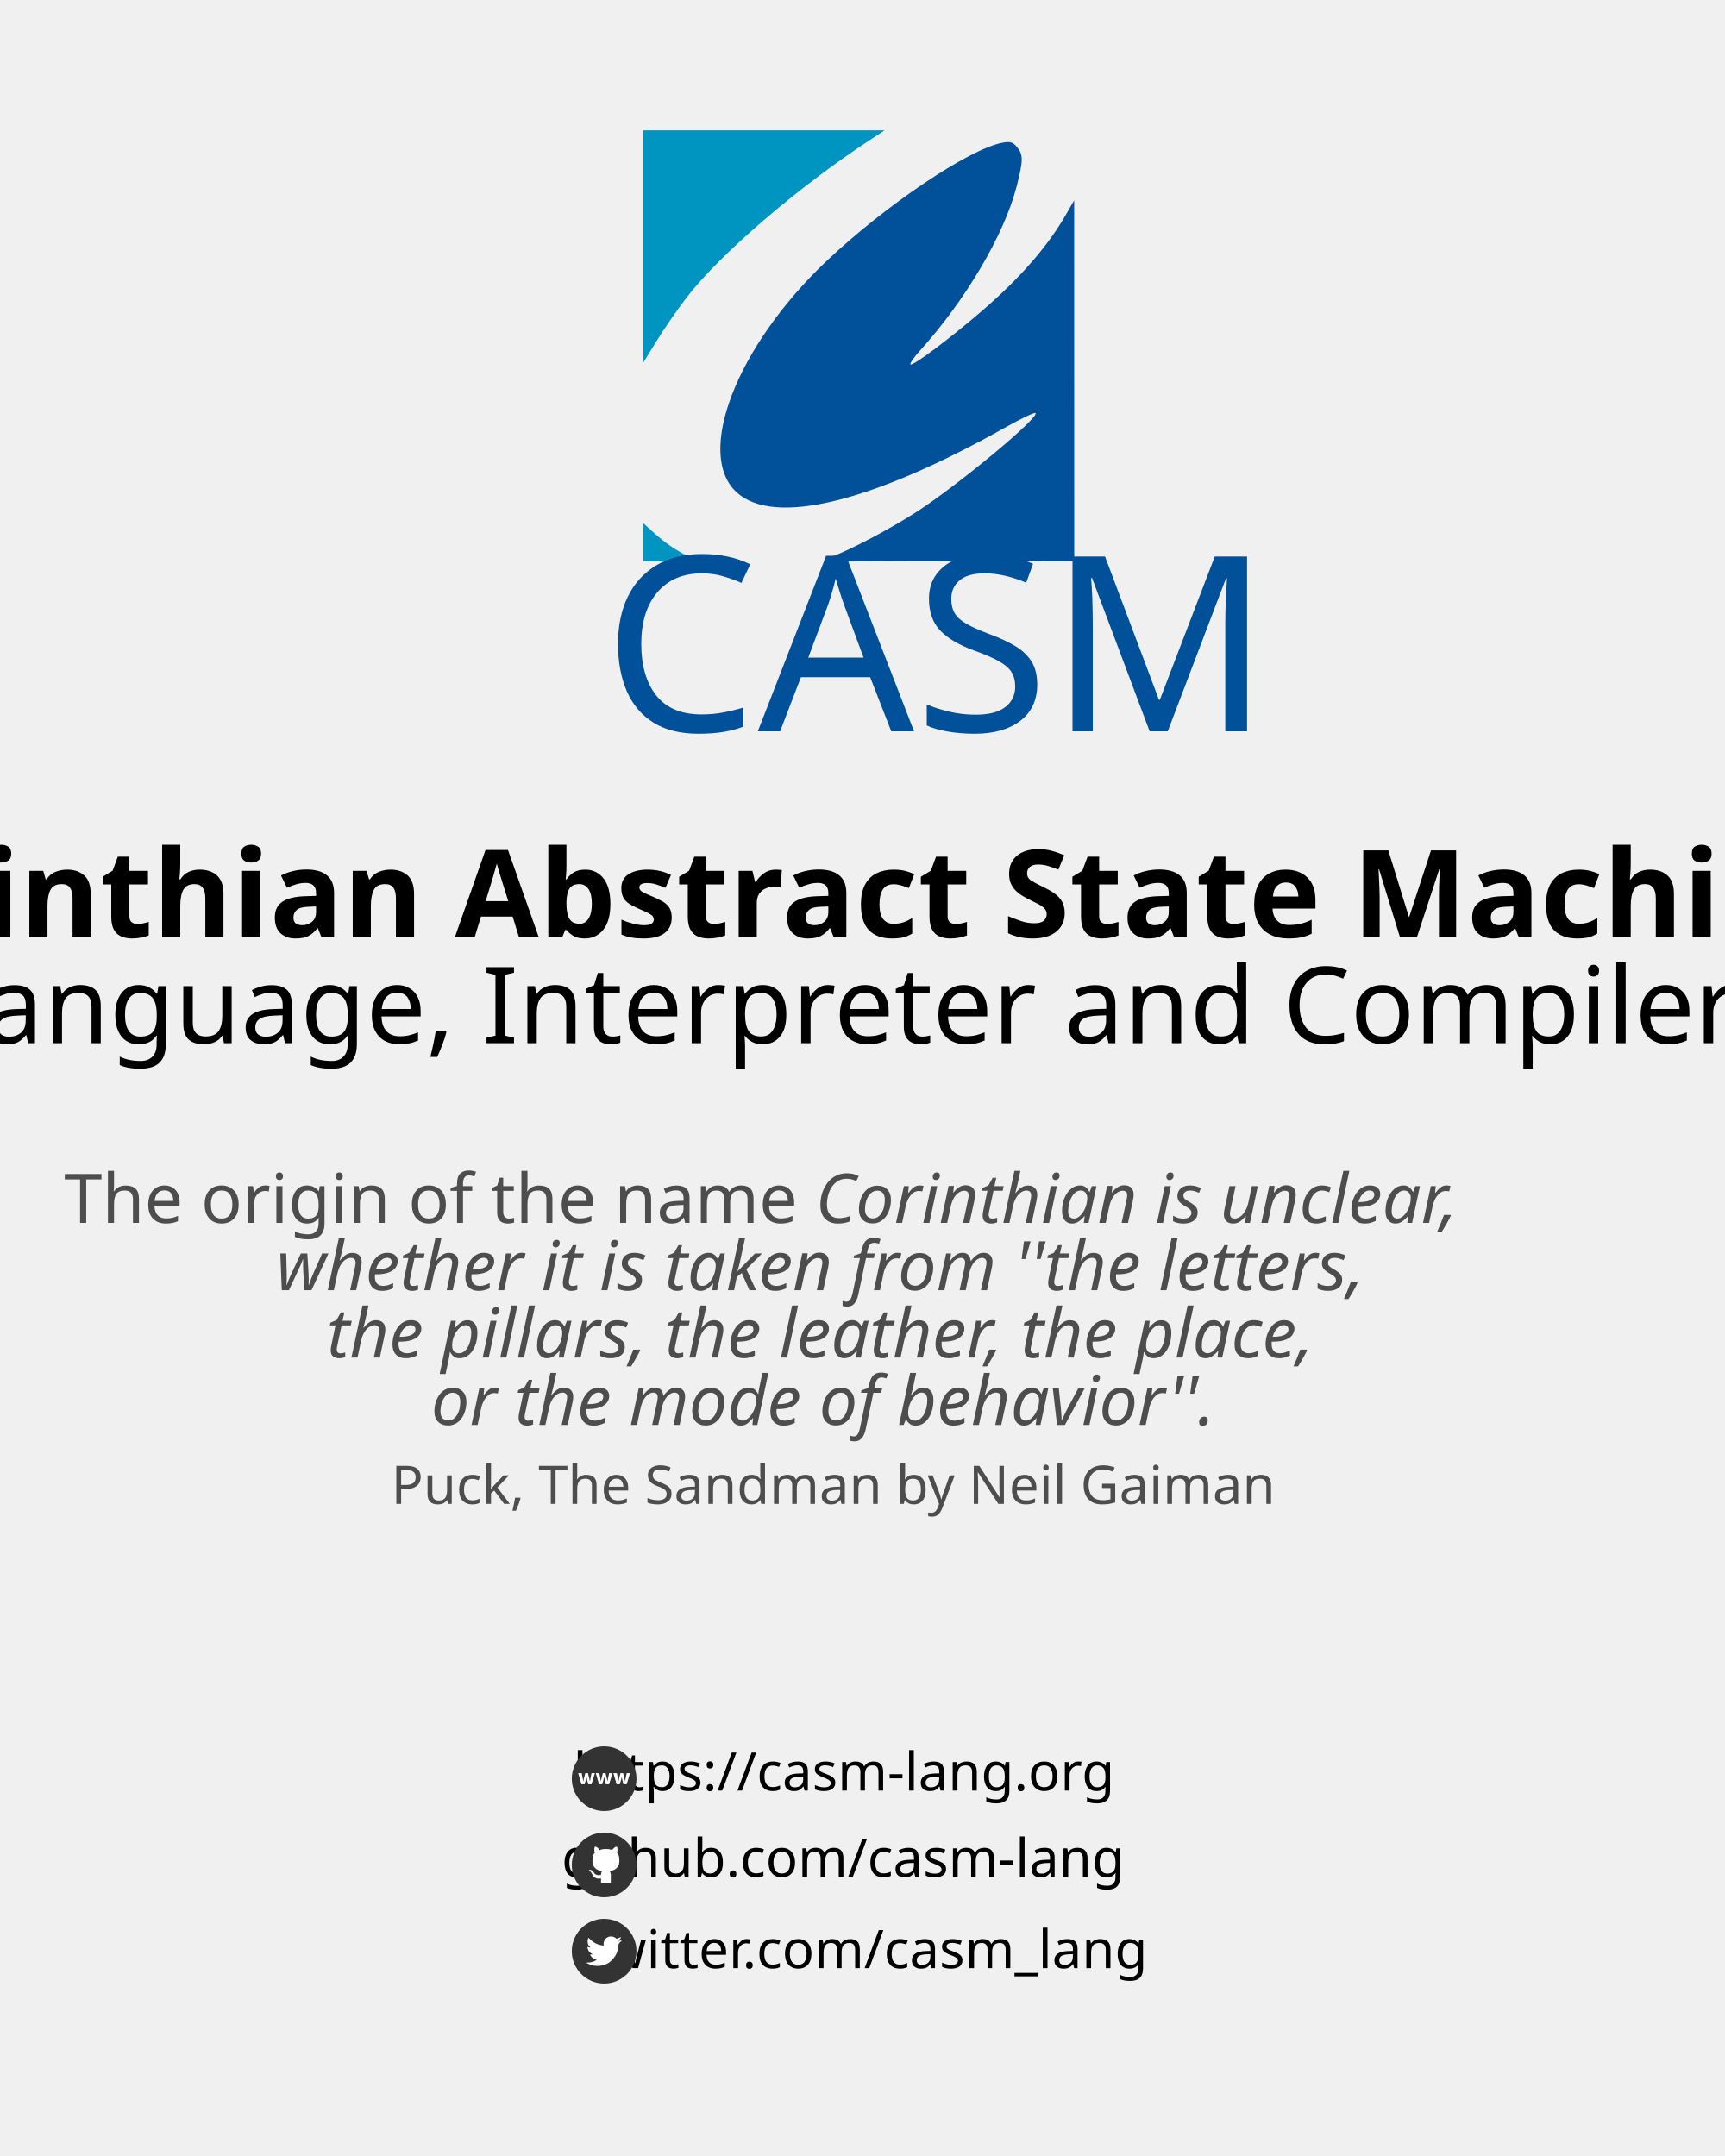
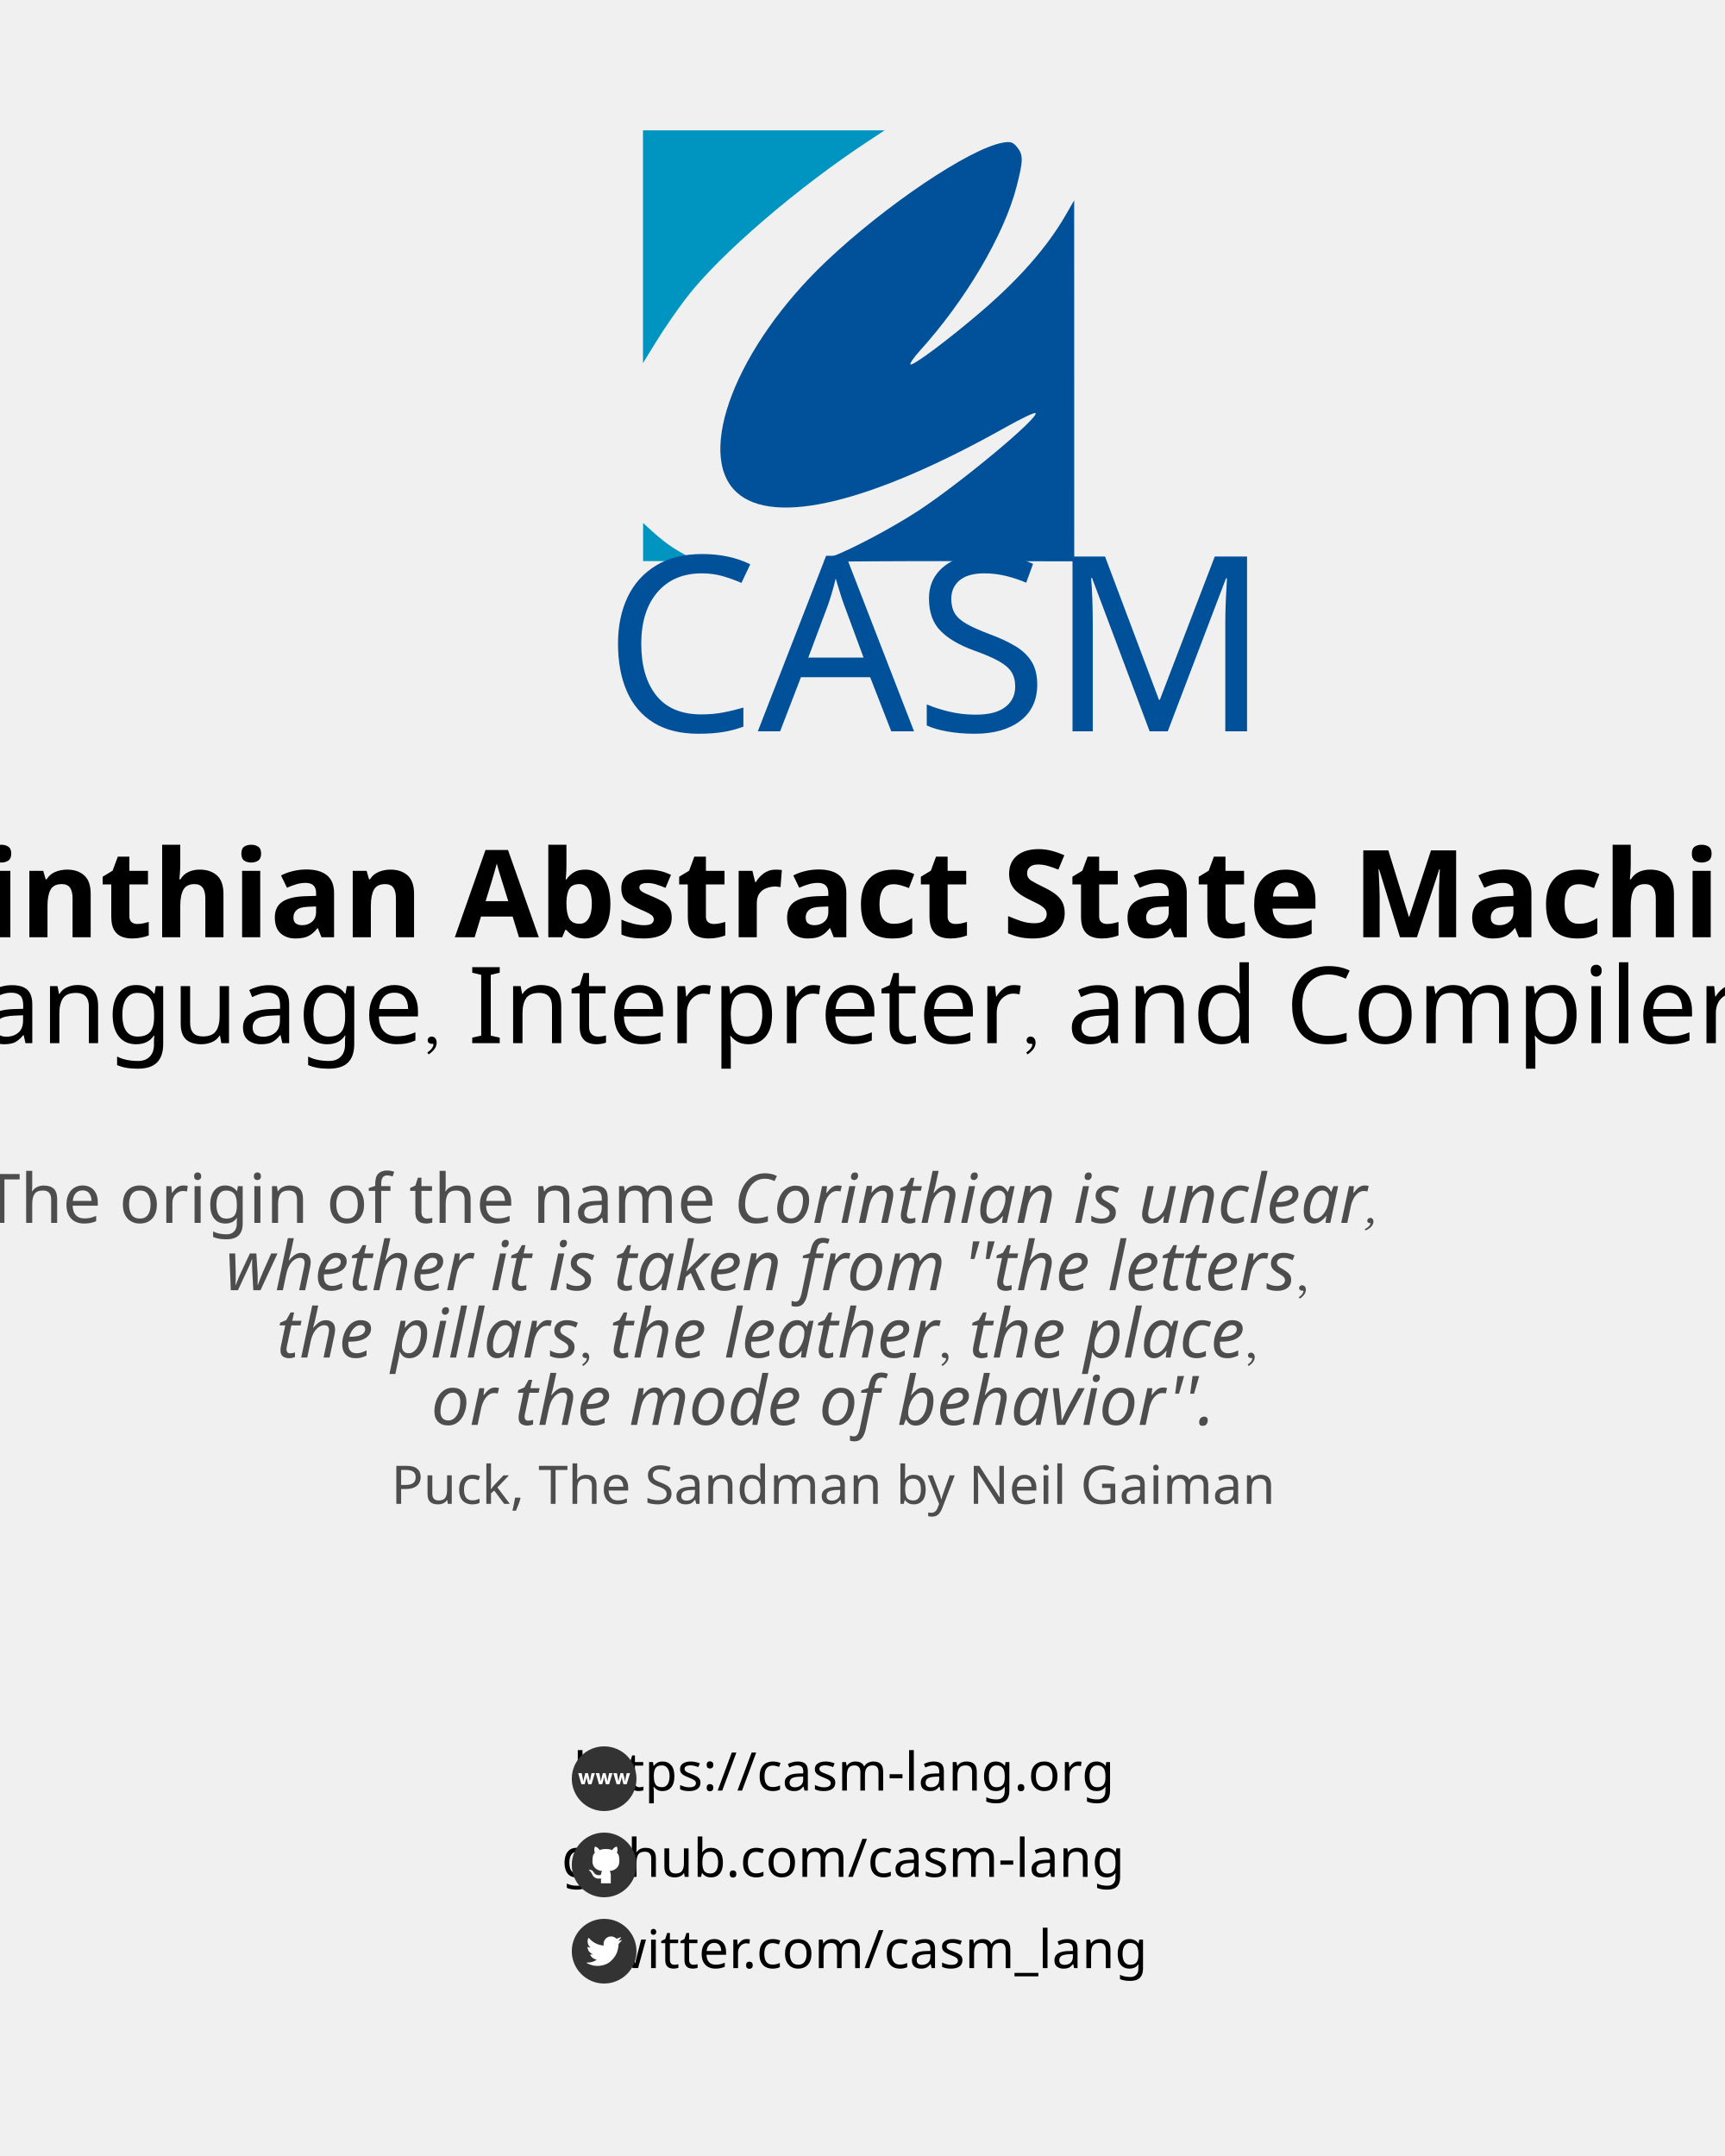
<svg xmlns="http://www.w3.org/2000/svg" width="400mm" height="500mm" viewBox="0 0 400 500" version="1.1" id="svg119">
  <defs id="defs113">
    <radialGradient id="radialGradient4120" gradientUnits="userSpaceOnUse" cy="63.965" cx="15.116" gradientTransform="scale(1.644,0.60828)" r="12.289">
      <stop id="stop4116" offset="0" />
      <stop id="stop4118" stop-opacity="0" offset="1" />
    </radialGradient>
    <radialGradient id="radialGradient377" gradientUnits="userSpaceOnUse" cy="15.716" cx="18.248" gradientTransform="scale(0.99999,1)" r="29.993">
      <stop id="stop3964" stop-color="#d3e9ff" offset="0" />
      <stop id="stop4134" stop-color="#d3e9ff" offset=".155" />
      <stop id="stop4346" stop-color="#4074ae" offset=".75" />
      <stop id="stop3966" stop-color="#36486c" offset="1" />
    </radialGradient>
    <radialGradient id="radialGradient4356" gradientUnits="userSpaceOnUse" cy="10.476" cx="11.827" gradientTransform="scale(1.1795,0.84779)" r="32.665">
      <stop id="stop4352" stop-color="#fff" offset="0" />
      <stop id="stop4354" stop-color="#fff" stop-opacity="0" offset="1" />
    </radialGradient>
    <radialGradient id="radialGradient636" fx="18.934" fy="17.81" gradientUnits="userSpaceOnUse" cy="17.486" cx="18.634" gradientTransform="matrix(1.0185,0,0,0.94748,-0.080952,0.030883)" r="40.693">
      <stop id="stop4752" stop-color="#fff" offset="0" />
      <stop id="stop4758" stop-color="#fefefe" offset=".379" />
      <stop id="stop4754" stop-color="#1d1d1d" offset="1" />
    </radialGradient>
    <radialGradient id="radialGradient293" gradientUnits="userSpaceOnUse" cy="12.142" cx="15.601" gradientTransform="scale(0.99999,1)" r="43.527">
      <stop id="stop4128" stop-color="#fff" offset="0" />
      <stop id="stop4130" stop-color="#fff" stop-opacity=".165" offset="1" />
    </radialGradient>
    <radialGradient id="radialGradient4120-9" gradientUnits="userSpaceOnUse" cy="63.965" cx="15.116" gradientTransform="matrix(0.434975,0,0,0.2000815,136.2328,104.4362)" r="12.289">
      <stop id="stop4116-7" offset="0" />
      <stop id="stop4118-3" stop-opacity="0" offset="1" />
    </radialGradient>
    <radialGradient id="radialGradient377-5" gradientUnits="userSpaceOnUse" cy="15.716" cx="18.248" gradientTransform="matrix(0.99999,0,0,1,8.099152,67.65869)" r="29.993">
      <stop id="stop3964-9" stop-color="#d3e9ff" offset="0" />
      <stop id="stop4134-2" stop-color="#d3e9ff" offset=".155" />
      <stop id="stop4346-2" stop-color="#4074ae" offset=".75" />
      <stop id="stop3966-8" stop-color="#36486c" offset="1" />
    </radialGradient>
    <radialGradient id="radialGradient4356-2" gradientUnits="userSpaceOnUse" cy="10.476" cx="11.827" gradientTransform="matrix(0.9859912,0,0,0.84779,17.98605,67.65869)" r="32.665">
      <stop id="stop4352-3" stop-color="#fff" offset="0" />
      <stop id="stop4354-7" stop-color="#fff" stop-opacity="0" offset="1" />
    </radialGradient>
    <radialGradient id="radialGradient636-7" fx="18.934" fy="17.81" gradientUnits="userSpaceOnUse" cy="17.486" cx="18.634" gradientTransform="matrix(1.0185,0,0,0.94748,8.0182,67.68957)" r="40.693">
      <stop id="stop4752-9" stop-color="#fff" offset="0" />
      <stop id="stop4758-2" stop-color="#fefefe" offset=".379" />
      <stop id="stop4754-0" stop-color="#1d1d1d" offset="1" />
    </radialGradient>
    <radialGradient id="radialGradient293-6" gradientUnits="userSpaceOnUse" cy="12.142" cx="15.601" gradientTransform="matrix(0.99999,0,0,1,8.099152,67.65869)" r="43.527">
      <stop id="stop4128-1" stop-color="#fff" offset="0" />
      <stop id="stop4130-8" stop-color="#fff" stop-opacity=".165" offset="1" />
    </radialGradient>
  </defs>
  <g id="layer1" transform="translate(-18.55869,354.9069)">
    <g transform="matrix(1.000001,0,0,0.9995213,139.0983,-319.7628)" id="g838">
      <g id="g4725" transform="matrix(0.8333333,0,0,0.8333333,13.0931,-25.83217)">
        <path style="fill:#0094c0;fill-opacity:1;stroke:none;stroke-width:0.764;stroke-opacity:1" d="M 18.559,57.497 V 25.093 h 33.63 33.63 l -4.219,2.768 C 61.671,40.936 40.043,59.531 30.737,71.591 c -2.489,3.226 -6.248,8.665 -8.352,12.087 l -3.826,6.222 z" id="path4686" />
        <path style="fill:#005199;fill-opacity:1;stroke:none;stroke-width:0.761;stroke-opacity:1" d="m 70.825,143.907 c 5.431,-1.976 16.817,-7.997 24.167,-12.78 11.675,-7.597 33.928,-26.128 32.792,-27.306 -0.251,-0.26 -3.863,1.445 -8.025,3.789 -37.526,21.132 -64.736,27.759 -75.112,18.292 -11.683,-10.66 -0.05,-40.688 24.938,-64.372 16.473,-15.613 39.718,-31.259 49.012,-32.99 2.179,-0.406 2.896,-0.19 4.044,1.217 1.77,2.17 1.751,3.712 -0.134,11.028 -3.457,13.417 -14.192,31.626 -26.978,45.762 -1.633,1.805 -2.774,3.475 -2.537,3.71 0.584,0.579 10.654,-6.951 19.783,-14.794 10.52,-9.037 18.33,-17.966 23.367,-26.716 l 2.402,-4.172 0.007,50.259 0.007,50.259 -35.35,-0.053 c -31.491,-0.048 -36.296,0.497 -33.653,-0.465 z" id="path4690" />
        <path style="fill:#0094c0;fill-opacity:1;stroke:none;stroke-width:0.189;stroke-opacity:1" d="m 18.59,139.725 v -5.312 l 1.72,1.58 c 3.824,3.511 6.113,5.185 9.974,7.294 1.416,0.773 2.655,1.483 2.754,1.578 0.108,0.104 -2.723,0.172 -7.134,0.172 h -7.314 z" id="path4713" />
      </g>
      <text xml:space="preserve" style="font-style:normal;font-weight:normal;font-size:13.631px;line-height:8.519px;font-family:sans-serif;letter-spacing:0px;word-spacing:0px;fill:#005199;fill-opacity:1;stroke:none;stroke-width:0.341px;stroke-linecap:butt;stroke-linejoin:miter;stroke-opacity:1" x="19.303" y="134.488" id="text110" transform="scale(0.9997585,1.000242)">
        <tspan id="tspan108" x="19.303" y="134.488" style="font-style:normal;font-variant:normal;font-weight:normal;font-stretch:normal;font-size:56.795px;font-family:Armata;-inkscape-font-specification:'Armata Thin';fill:#005199;fill-opacity:1;stroke-width:0.341px">CASM</tspan>
      </text>
    </g>
    <text id="text110-3-3-7" y="-137.545" x="217.658" style="font-style:normal;font-weight:normal;font-size:8.985px;line-height:5.616px;font-family:sans-serif;letter-spacing:0px;word-spacing:0px;fill:#000000;fill-opacity:1;stroke:none;stroke-width:0.225px;stroke-linecap:butt;stroke-linejoin:miter;stroke-opacity:1" xml:space="preserve">
      <tspan style="font-style:normal;font-variant:normal;font-weight:bold;font-stretch:normal;font-size:28.222px;line-height:25.62px;font-family:Armata;-inkscape-font-specification:'Armata Thin';text-align:center;text-anchor:middle;fill:#000000;fill-opacity:1;stroke-width:0.225px" y="-137.545" x="217.658" id="tspan949-5">Corinthian Abstract State Machine</tspan>
-       <tspan style="font-style:normal;font-variant:normal;font-weight:normal;font-stretch:normal;font-size:24.694px;line-height:25.62px;font-family:Armata;-inkscape-font-specification:'Armata Thin';text-align:center;text-anchor:middle;fill:#000000;fill-opacity:1;stroke-width:0.225px" y="-112.983" x="217.658" id="tspan979-7">Language, Interpreter and Compiler</tspan>
+       <tspan style="font-style:normal;font-variant:normal;font-weight:normal;font-stretch:normal;font-size:24.694px;line-height:25.62px;font-family:Armata;-inkscape-font-specification:'Armata Thin';text-align:center;text-anchor:middle;fill:#000000;fill-opacity:1;stroke-width:0.225px" y="-112.983" x="217.658" id="tspan979-7">Language<tspan style="font-style:normal;font-variant:normal;font-weight:normal;font-stretch:normal;font-size:14.111px;font-family:C059;-inkscape-font-specification:C059" id="tspan18477">,</tspan> Interpreter<tspan style="-inkscape-font-specification:C059;font-family:C059;font-weight:normal;font-style:normal;font-stretch:normal;font-variant:normal;font-size:14.111px" id="tspan18496">,</tspan> and Compiler</tspan>
    </text>
    <text id="text110-3-3" y="-6.152" x="217.615" style="font-style:normal;font-weight:normal;font-size:8.985px;line-height:5.616px;font-family:sans-serif;letter-spacing:0px;word-spacing:0px;fill:#4d4d4d;fill-opacity:1;stroke:none;stroke-width:0.225px;stroke-linecap:butt;stroke-linejoin:miter;stroke-opacity:1" xml:space="preserve">
      <tspan style="font-style:normal;font-variant:normal;font-weight:normal;font-stretch:normal;font-size:12.347px;line-height:17.62px;font-family:Armata;-inkscape-font-specification:'Armata Thin';text-align:center;text-anchor:middle;fill:#4d4d4d;fill-opacity:1;stroke-width:0.225px" y="-6.152" x="217.615" id="tspan1136">Puck, The Sandman by Neil Gaiman</tspan>
    </text>
    <text id="text110-3-3-0" y="-71.315" x="217.624" style="font-style:normal;font-weight:normal;font-size:8.985px;line-height:5.616px;font-family:sans-serif;letter-spacing:0px;word-spacing:0px;fill:#4d4d4d;fill-opacity:1;stroke:none;stroke-width:0.225px;stroke-linecap:butt;stroke-linejoin:miter;stroke-opacity:1" xml:space="preserve">
-       <tspan style="font-style:normal;font-variant:normal;font-weight:normal;font-stretch:normal;font-size:15.875px;line-height:15.62px;font-family:Armata;-inkscape-font-specification:'Armata Thin';text-align:center;text-anchor:middle;fill:#4d4d4d;fill-opacity:1;stroke-width:0.225px" y="-71.315" x="217.624" id="tspan971-9">The origin of the name <tspan style="font-style:italic;font-size:15.875px;line-height:15.62px;fill:#4d4d4d;stroke-width:0.225px" id="tspan973-3">Corinthian is unclear,</tspan>
+       <tspan style="font-style:normal;font-variant:normal;font-weight:normal;font-stretch:normal;font-size:15.875px;line-height:15.62px;font-family:Armata;-inkscape-font-specification:'Armata Thin';text-align:center;text-anchor:middle;fill:#4d4d4d;fill-opacity:1;stroke-width:0.225px" y="-71.315" x="217.624" id="tspan971-9">The origin of the name <tspan style="font-style:italic;font-size:15.875px;line-height:15.62px;fill:#4d4d4d;stroke-width:0.225px" id="tspan973-3">Corinthian is unclear<tspan style="font-style:italic;font-variant:normal;font-weight:normal;font-stretch:normal;font-size:10.583px;line-height:0px;font-family:C059;-inkscape-font-specification:'C059 Italic'" id="tspan18524">,</tspan>
+         </tspan>
      </tspan>
-       <tspan style="font-style:italic;font-variant:normal;font-weight:normal;font-stretch:normal;font-size:15.875px;line-height:15.62px;font-family:Armata;-inkscape-font-specification:'Armata Thin';text-align:center;text-anchor:middle;fill:#4d4d4d;fill-opacity:1;stroke-width:0.225px" y="-55.695" x="219.035" id="tspan981-6">whether it is taken from ''the letters, </tspan>
-       <tspan style="font-style:italic;font-variant:normal;font-weight:normal;font-stretch:normal;font-size:15.875px;line-height:15.62px;font-family:Armata;-inkscape-font-specification:'Armata Thin';text-align:center;text-anchor:middle;fill:#4d4d4d;fill-opacity:1;stroke-width:0.225px" y="-40.075" x="219.035" id="tspan989-0">the pillars, the leather, the place, </tspan>
+       <tspan style="font-style:italic;font-variant:normal;font-weight:normal;font-stretch:normal;font-size:15.875px;line-height:15.62px;font-family:Armata;-inkscape-font-specification:'Armata Thin';text-align:center;text-anchor:middle;fill:#4d4d4d;fill-opacity:1;stroke-width:0.225px" y="-55.695" x="219.035" id="tspan981-6">whether it is taken from ''the letters<tspan style="font-style:normal;font-variant:normal;font-weight:normal;font-stretch:normal;font-size:10.583px;line-height:0px;font-family:C059;-inkscape-font-specification:C059" id="tspan18518">,</tspan>
+       </tspan>
+       <tspan style="font-style:italic;font-variant:normal;font-weight:normal;font-stretch:normal;font-size:15.875px;line-height:15.62px;font-family:Armata;-inkscape-font-specification:'Armata Thin';text-align:center;text-anchor:middle;fill:#4d4d4d;fill-opacity:1;stroke-width:0.225px" y="-40.075" x="219.035" id="tspan989-0">the pillars<tspan style="font-style:normal;font-variant:normal;font-weight:normal;font-stretch:normal;font-size:10.583px;line-height:0px;font-family:C059;-inkscape-font-specification:C059" id="tspan18506">,</tspan> the leather<tspan style="font-style:normal;font-variant:normal;font-weight:normal;font-stretch:normal;font-size:10.583px;line-height:0px;font-family:C059;-inkscape-font-specification:C059" id="tspan18500">,</tspan> the place<tspan style="font-style:normal;font-variant:normal;font-weight:normal;font-stretch:normal;font-size:10.583px;line-height:0px;font-family:C059;-inkscape-font-specification:C059" id="tspan18512">,</tspan>
+       </tspan>
      <tspan style="font-style:italic;font-variant:normal;font-weight:normal;font-stretch:normal;font-size:15.875px;line-height:15.62px;font-family:Armata;-inkscape-font-specification:'Armata Thin';text-align:center;text-anchor:middle;fill:#4d4d4d;fill-opacity:1;stroke-width:0.225px" y="-24.455" x="217.624" id="tspan995-6">or the mode of behavior''.</tspan>
      <tspan style="font-style:normal;font-variant:normal;font-weight:normal;font-stretch:normal;font-size:15.875px;line-height:15.62px;font-family:Armata;-inkscape-font-specification:'Armata Thin';text-align:center;text-anchor:middle;fill:#4d4d4d;fill-opacity:1;stroke-width:0.225px" y="-16.266" x="217.624" id="tspan979-2" />
    </text>
    <g id="g4591" transform="translate(-7.410345)">
      <text xml:space="preserve" style="font-style:normal;font-weight:normal;font-size:8.985px;line-height:5.616px;font-family:sans-serif;letter-spacing:0px;word-spacing:0px;fill:#000000;fill-opacity:1;stroke:none;stroke-width:0.225px;stroke-linecap:butt;stroke-linejoin:miter;stroke-opacity:1" x="229.83" y="60.337" id="text110-3-3-9">
        <tspan id="tspan1136-4" x="229.83" y="60.337" style="font-style:normal;font-variant:normal;font-weight:normal;font-stretch:normal;font-size:12.347px;line-height:17.62px;font-family:Armata;-inkscape-font-specification:'Armata Thin';text-align:center;text-anchor:middle;fill:#000000;fill-opacity:1;stroke-width:0.225px">https://casm-lang.org</tspan>
      </text>
      <text xml:space="preserve" style="font-style:normal;font-weight:normal;font-size:8.985px;line-height:5.616px;font-family:sans-serif;letter-spacing:0px;word-spacing:0px;fill:#000000;fill-opacity:1;stroke:none;stroke-width:0.225px;stroke-linecap:butt;stroke-linejoin:miter;stroke-opacity:1" x="229.651" y="80.354" id="text110-3-3-9-7">
        <tspan id="tspan1136-4-8" x="229.651" y="80.354" style="font-style:normal;font-variant:normal;font-weight:normal;font-stretch:normal;font-size:12.347px;line-height:17.62px;font-family:Armata;-inkscape-font-specification:'Armata Thin';text-align:center;text-anchor:middle;fill:#000000;fill-opacity:1;stroke-width:0.225px">github.com/casm-lang</tspan>
      </text>
      <text xml:space="preserve" style="font-style:normal;font-weight:normal;font-size:8.985px;line-height:5.616px;font-family:sans-serif;letter-spacing:0px;word-spacing:0px;fill:#000000;fill-opacity:1;stroke:none;stroke-width:0.225px;stroke-linecap:butt;stroke-linejoin:miter;stroke-opacity:1" x="235.078" y="101.514" id="text110-3-3-9-7-4">
        <tspan id="tspan1136-4-8-5" x="235.078" y="101.514" style="font-style:normal;font-variant:normal;font-weight:normal;font-stretch:normal;font-size:12.347px;line-height:17.62px;font-family:Armata;-inkscape-font-specification:'Armata Thin';text-align:center;text-anchor:middle;fill:#000000;fill-opacity:1;stroke-width:0.225px">twitter.com/casm_lang</tspan>
      </text>
      <g transform="matrix(0.46875,0,0,0.46875,158.5587,50.09315)" id="Style_2_copy_3">
        <g id="g4651">
          <g id="g4649">
            <path style="fill:#333333" d="M 16,0 C 7.163,0 0,7.163 0,16 0,24.836 7.163,32 16,32 24.837,32 32,24.836 32,16 32,7.163 24.837,0 16,0 Z" id="path4647" />
          </g>
        </g>
        <g id="g4659">
          <path style="fill:#ffffff" d="m 4.905,13.267 0.436,2.236 c 0.111,0.57 0.223,1.174 0.313,1.8 H 5.676 C 5.788,16.677 5.945,16.051 6.078,15.514 L 6.66,13.267 h 1.342 l 0.547,2.18 c 0.146,0.615 0.291,1.23 0.403,1.856 h 0.022 c 0.078,-0.626 0.19,-1.241 0.313,-1.867 l 0.47,-2.169 h 1.666 L 9.745,18.734 H 8.147 L 7.632,16.81 C 7.498,16.273 7.397,15.781 7.286,15.111 H 7.264 C 7.163,15.793 7.052,16.296 6.906,16.81 L 6.358,18.733 H 4.76 L 3.172,13.266 h 1.733 z" id="path4653" />
          <path style="fill:#ffffff" d="m 13.608,13.267 0.436,2.236 c 0.111,0.57 0.223,1.174 0.313,1.8 h 0.022 c 0.112,-0.626 0.269,-1.252 0.402,-1.789 l 0.582,-2.247 h 1.342 l 0.547,2.18 c 0.146,0.615 0.291,1.23 0.403,1.856 h 0.022 c 0.078,-0.626 0.19,-1.241 0.313,-1.867 l 0.47,-2.169 h 1.666 l -1.678,5.467 H 16.85 L 16.336,16.811 C 16.202,16.274 16.101,15.782 15.99,15.112 h -0.023 c -0.101,0.682 -0.212,1.185 -0.358,1.699 l -0.548,1.923 h -1.598 l -1.588,-5.467 z" id="path4655" />
          <path style="fill:#ffffff" d="m 22.31,13.267 0.436,2.236 c 0.111,0.57 0.223,1.174 0.313,1.8 h 0.022 c 0.112,-0.626 0.269,-1.252 0.402,-1.789 l 0.582,-2.247 h 1.342 l 0.547,2.18 c 0.146,0.615 0.291,1.23 0.403,1.856 h 0.022 c 0.078,-0.626 0.19,-1.241 0.313,-1.867 l 0.47,-2.169 h 1.666 l -1.678,5.467 h -1.598 l -0.514,-1.923 c -0.134,-0.537 -0.235,-1.029 -0.346,-1.699 h -0.023 c -0.101,0.682 -0.212,1.185 -0.358,1.699 l -0.548,1.923 h -1.598 l -1.588,-5.467 z" id="path4657" />
        </g>
      </g>
      <g transform="matrix(0.234375,0,0,0.234375,158.5587,70.09315)" id="Layer_3">
        <g id="g4682">
          <g id="g4680">
            <path style="fill:#333333" d="M 32,0 C 14.327,0 0,14.327 0,32 0,49.673 14.327,64 32,64 49.673,64 64,49.673 64,32 64,14.327 49.673,0 32,0 Z" id="path4678" />
          </g>
        </g>
        <g id="Outline_Filled">
          <path style="fill:#ffffff" d="m 38.592,50.166 h -4.84 -4.844 c 0,0 0.014,-2.874 0,-4.844 -6.629,1.428 -8.479,-3.633 -8.479,-3.633 -1.21,-2.423 -2.423,-3.633 -2.423,-3.633 -2.423,-1.438 0,-1.21 0,-1.21 2.423,0 3.633,2.423 3.633,2.423 2.126,3.609 5.908,3.028 7.266,2.423 0,-1.21 0.53,-3.042 1.21,-3.633 -5.29,-0.595 -9.693,-3.633 -9.693,-9.689 0,-6.056 1.216,-7.266 2.427,-8.479 -0.244,-0.597 -1.259,-2.805 0.037,-6.056 0,0 2.38,0 4.803,3.633 1.2,-1.2 4.844,-1.21 6.056,-1.21 1.208,0 4.854,0.01 6.054,1.21 2.423,-3.633 4.809,-3.633 4.809,-3.633 1.296,3.251 0.282,5.459 0.037,6.056 1.21,1.21 2.423,2.423 2.423,8.479 0,6.056 -4.397,9.092 -9.689,9.689 0.682,0.591 1.21,2.675 1.21,3.633 z" id="Cat_3_" />
        </g>
      </g>
      <g transform="matrix(0.46875,0,0,0.46875,158.5587,90.09315)" id="Flat_copy">
        <g id="g4703">
          <path style="fill:#333333" d="M 16,0 C 7.163,0 0,7.163 0,16 0,24.836 7.163,32 16,32 24.837,32 32,24.836 32,16 32,7.163 24.837,0 16,0 Z" id="path4701" />
        </g>
        <path style="fill:#ffffff" d="m 18.226,8.886 c -1.59,0.579 -2.595,2.071 -2.481,3.704 l 0.038,0.63 -0.636,-0.077 C 12.832,12.847 10.809,11.844 9.091,10.159 L 8.251,9.323 8.036,9.94 c -0.458,1.376 -0.165,2.83 0.789,3.808 0.509,0.54 0.394,0.617 -0.483,0.296 -0.305,-0.103 -0.573,-0.18 -0.598,-0.141 -0.089,0.09 0.216,1.26 0.458,1.724 0.331,0.644 1.005,1.273 1.743,1.647 l 0.624,0.296 -0.739,0.011 c -0.712,0 -0.738,0.013 -0.661,0.284 0.254,0.836 1.259,1.724 2.379,2.11 l 0.789,0.27 -0.687,0.412 c -1.018,0.593 -2.214,0.927 -3.41,0.951 -0.573,0.013 -1.044,0.064 -1.044,0.103 0,0.128 1.553,0.848 2.455,1.132 2.71,0.836 5.929,0.475 8.346,-0.952 1.718,-1.016 3.435,-3.036 4.237,-4.992 0.433,-1.041 0.865,-2.945 0.865,-3.858 0,-0.592 0.038,-0.669 0.75,-1.376 0.42,-0.412 0.814,-0.862 0.891,-0.99 0.128,-0.245 0.114,-0.245 -0.534,-0.026 -1.081,0.386 -1.234,0.335 -0.699,-0.244 0.394,-0.412 0.865,-1.158 0.865,-1.376 0,-0.038 -0.191,0.026 -0.407,0.141 -0.229,0.129 -0.738,0.322 -1.12,0.437 L 22.158,9.826 21.535,9.4 C 21.191,9.169 20.709,8.911 20.454,8.834 19.804,8.654 18.812,8.68 18.226,8.886 Z" id="path4705" />
      </g>
    </g>
    <text xml:space="preserve" style="font-style:normal;font-variant:normal;font-weight:bold;font-stretch:normal;font-size:10.583px;line-height:6.35px;font-family:Roboto;-inkscape-font-specification:'Sans Bold';text-align:center;letter-spacing:0px;word-spacing:0px;writing-mode:lr-tb;text-anchor:middle;fill:#000000;fill-opacity:1;stroke:none;stroke-width:0.265px;stroke-linecap:butt;stroke-linejoin:miter;stroke-opacity:1" x="343.152" y="-117.168" id="text4563">
      <tspan id="tspan4561" x="343.152" y="-111.244" style="stroke-width:0.265px" />
    </text>
  </g>
</svg>
